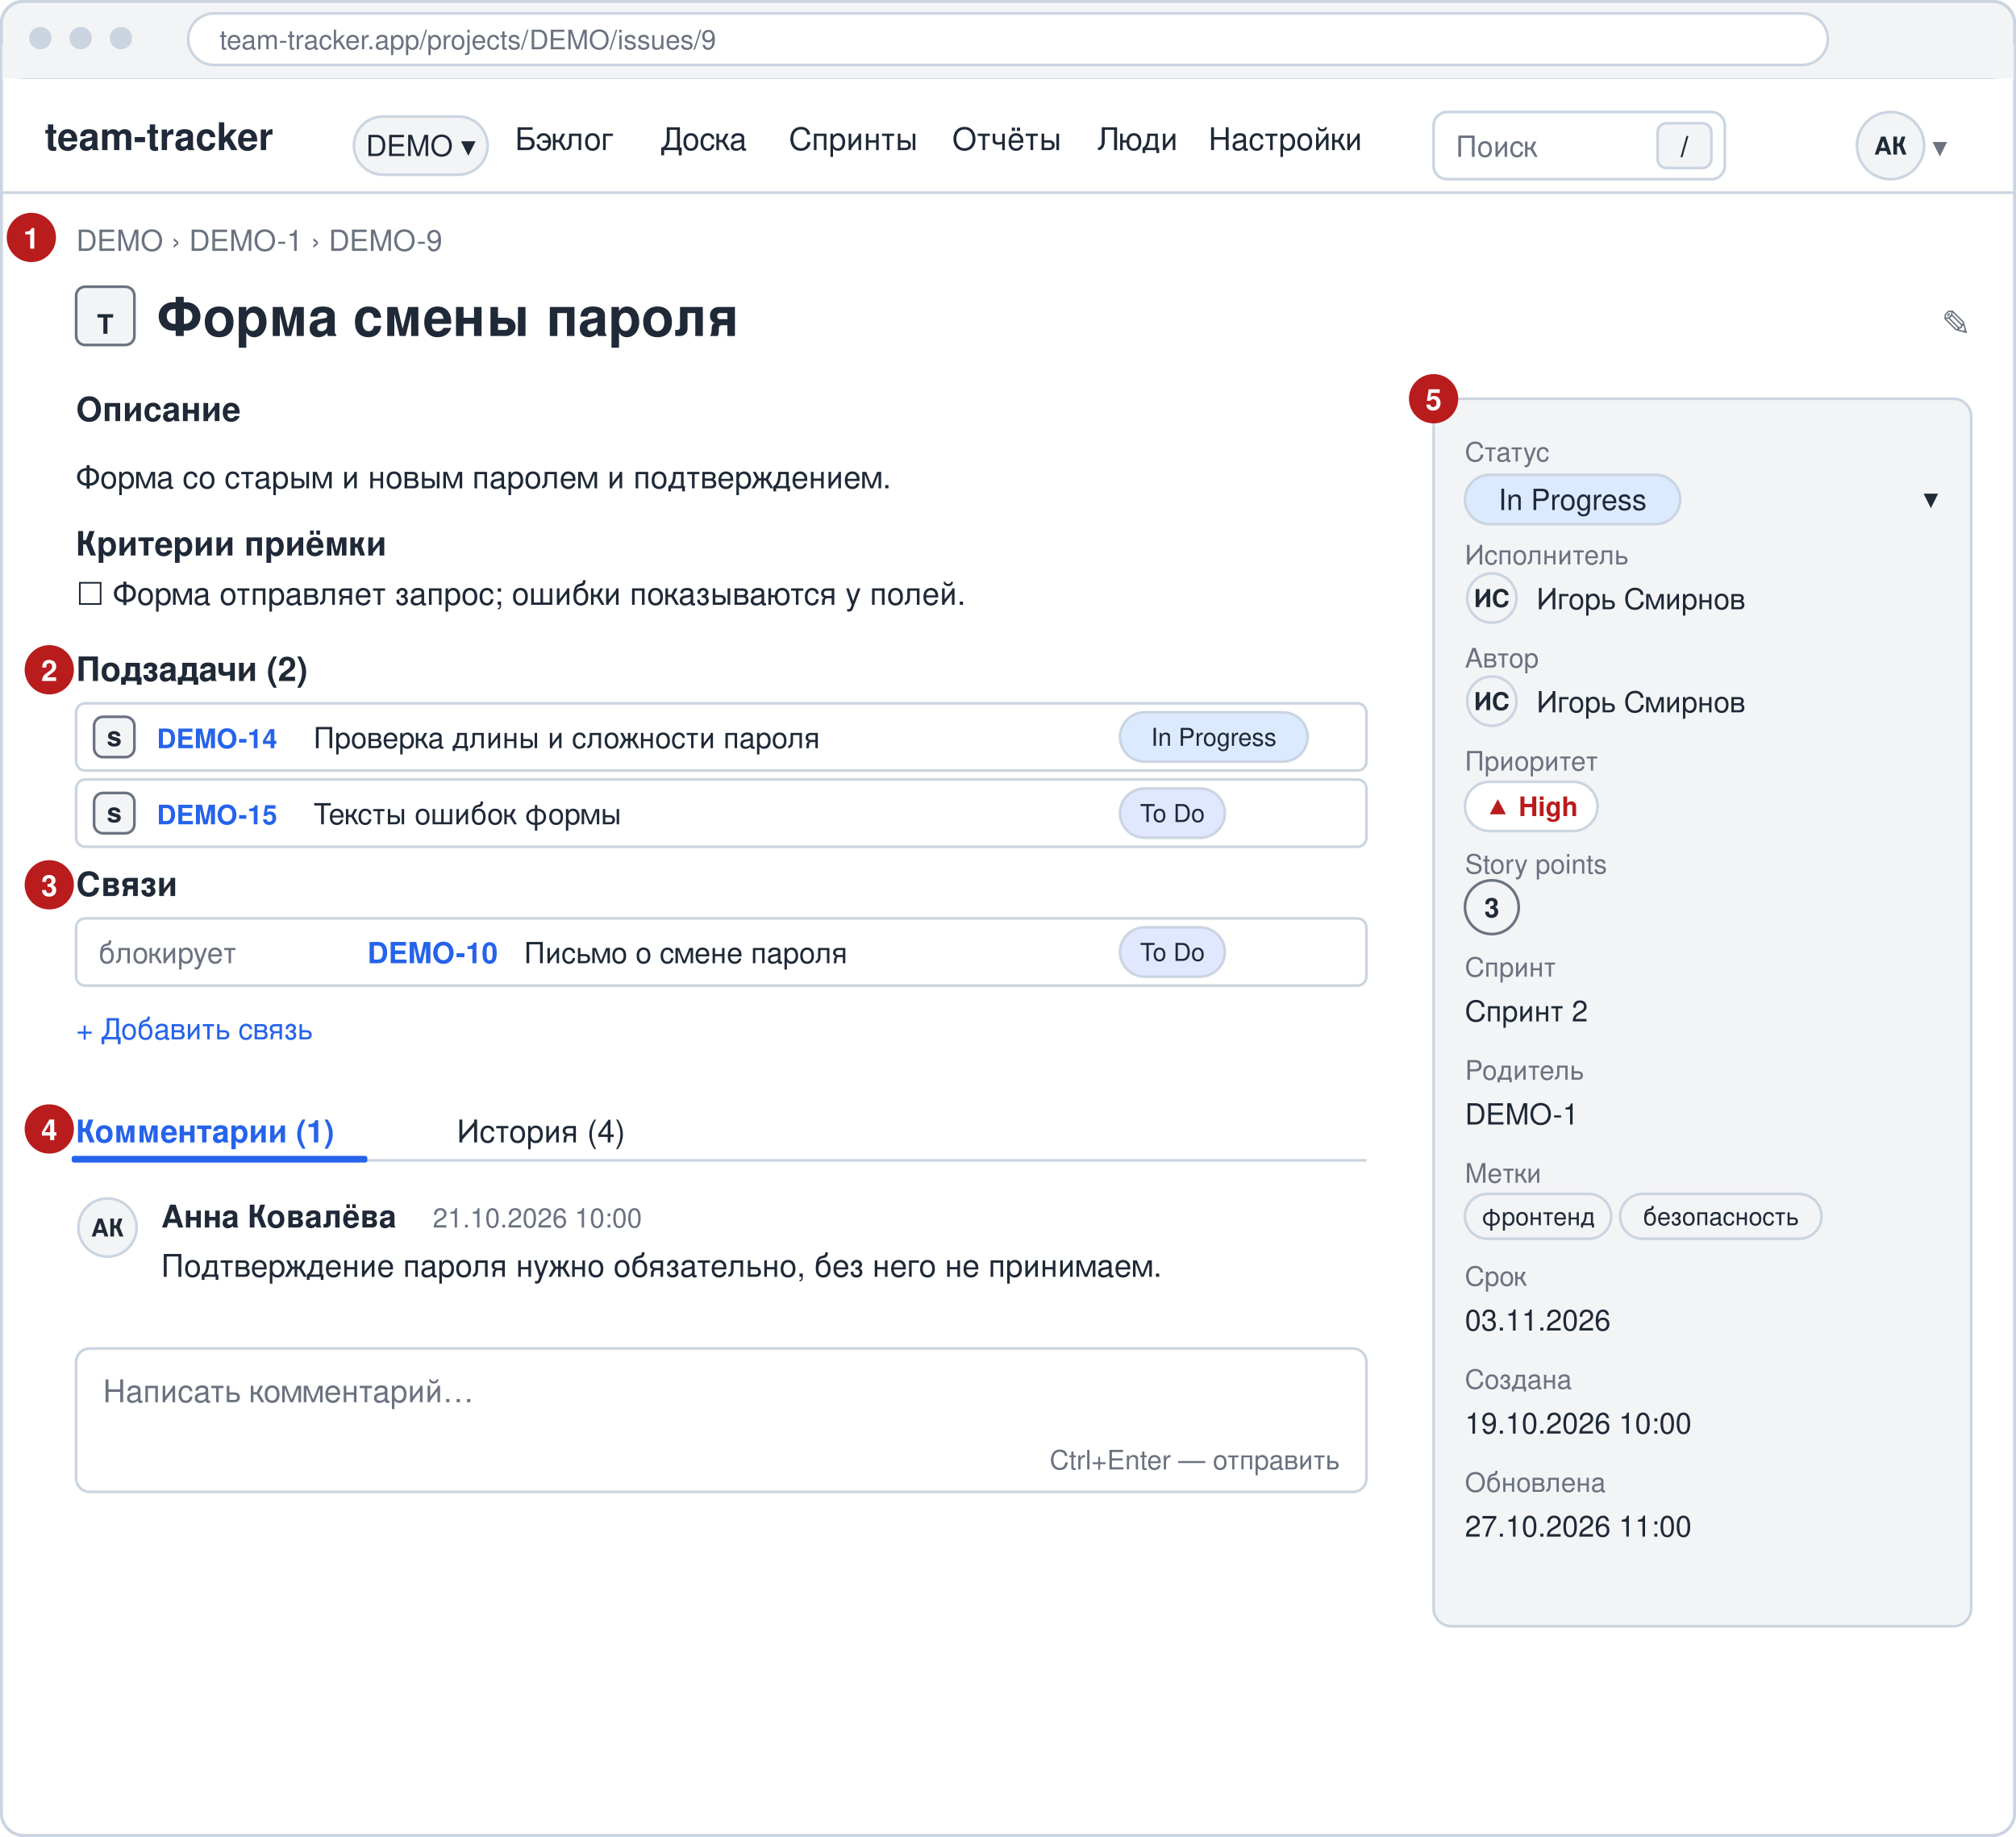
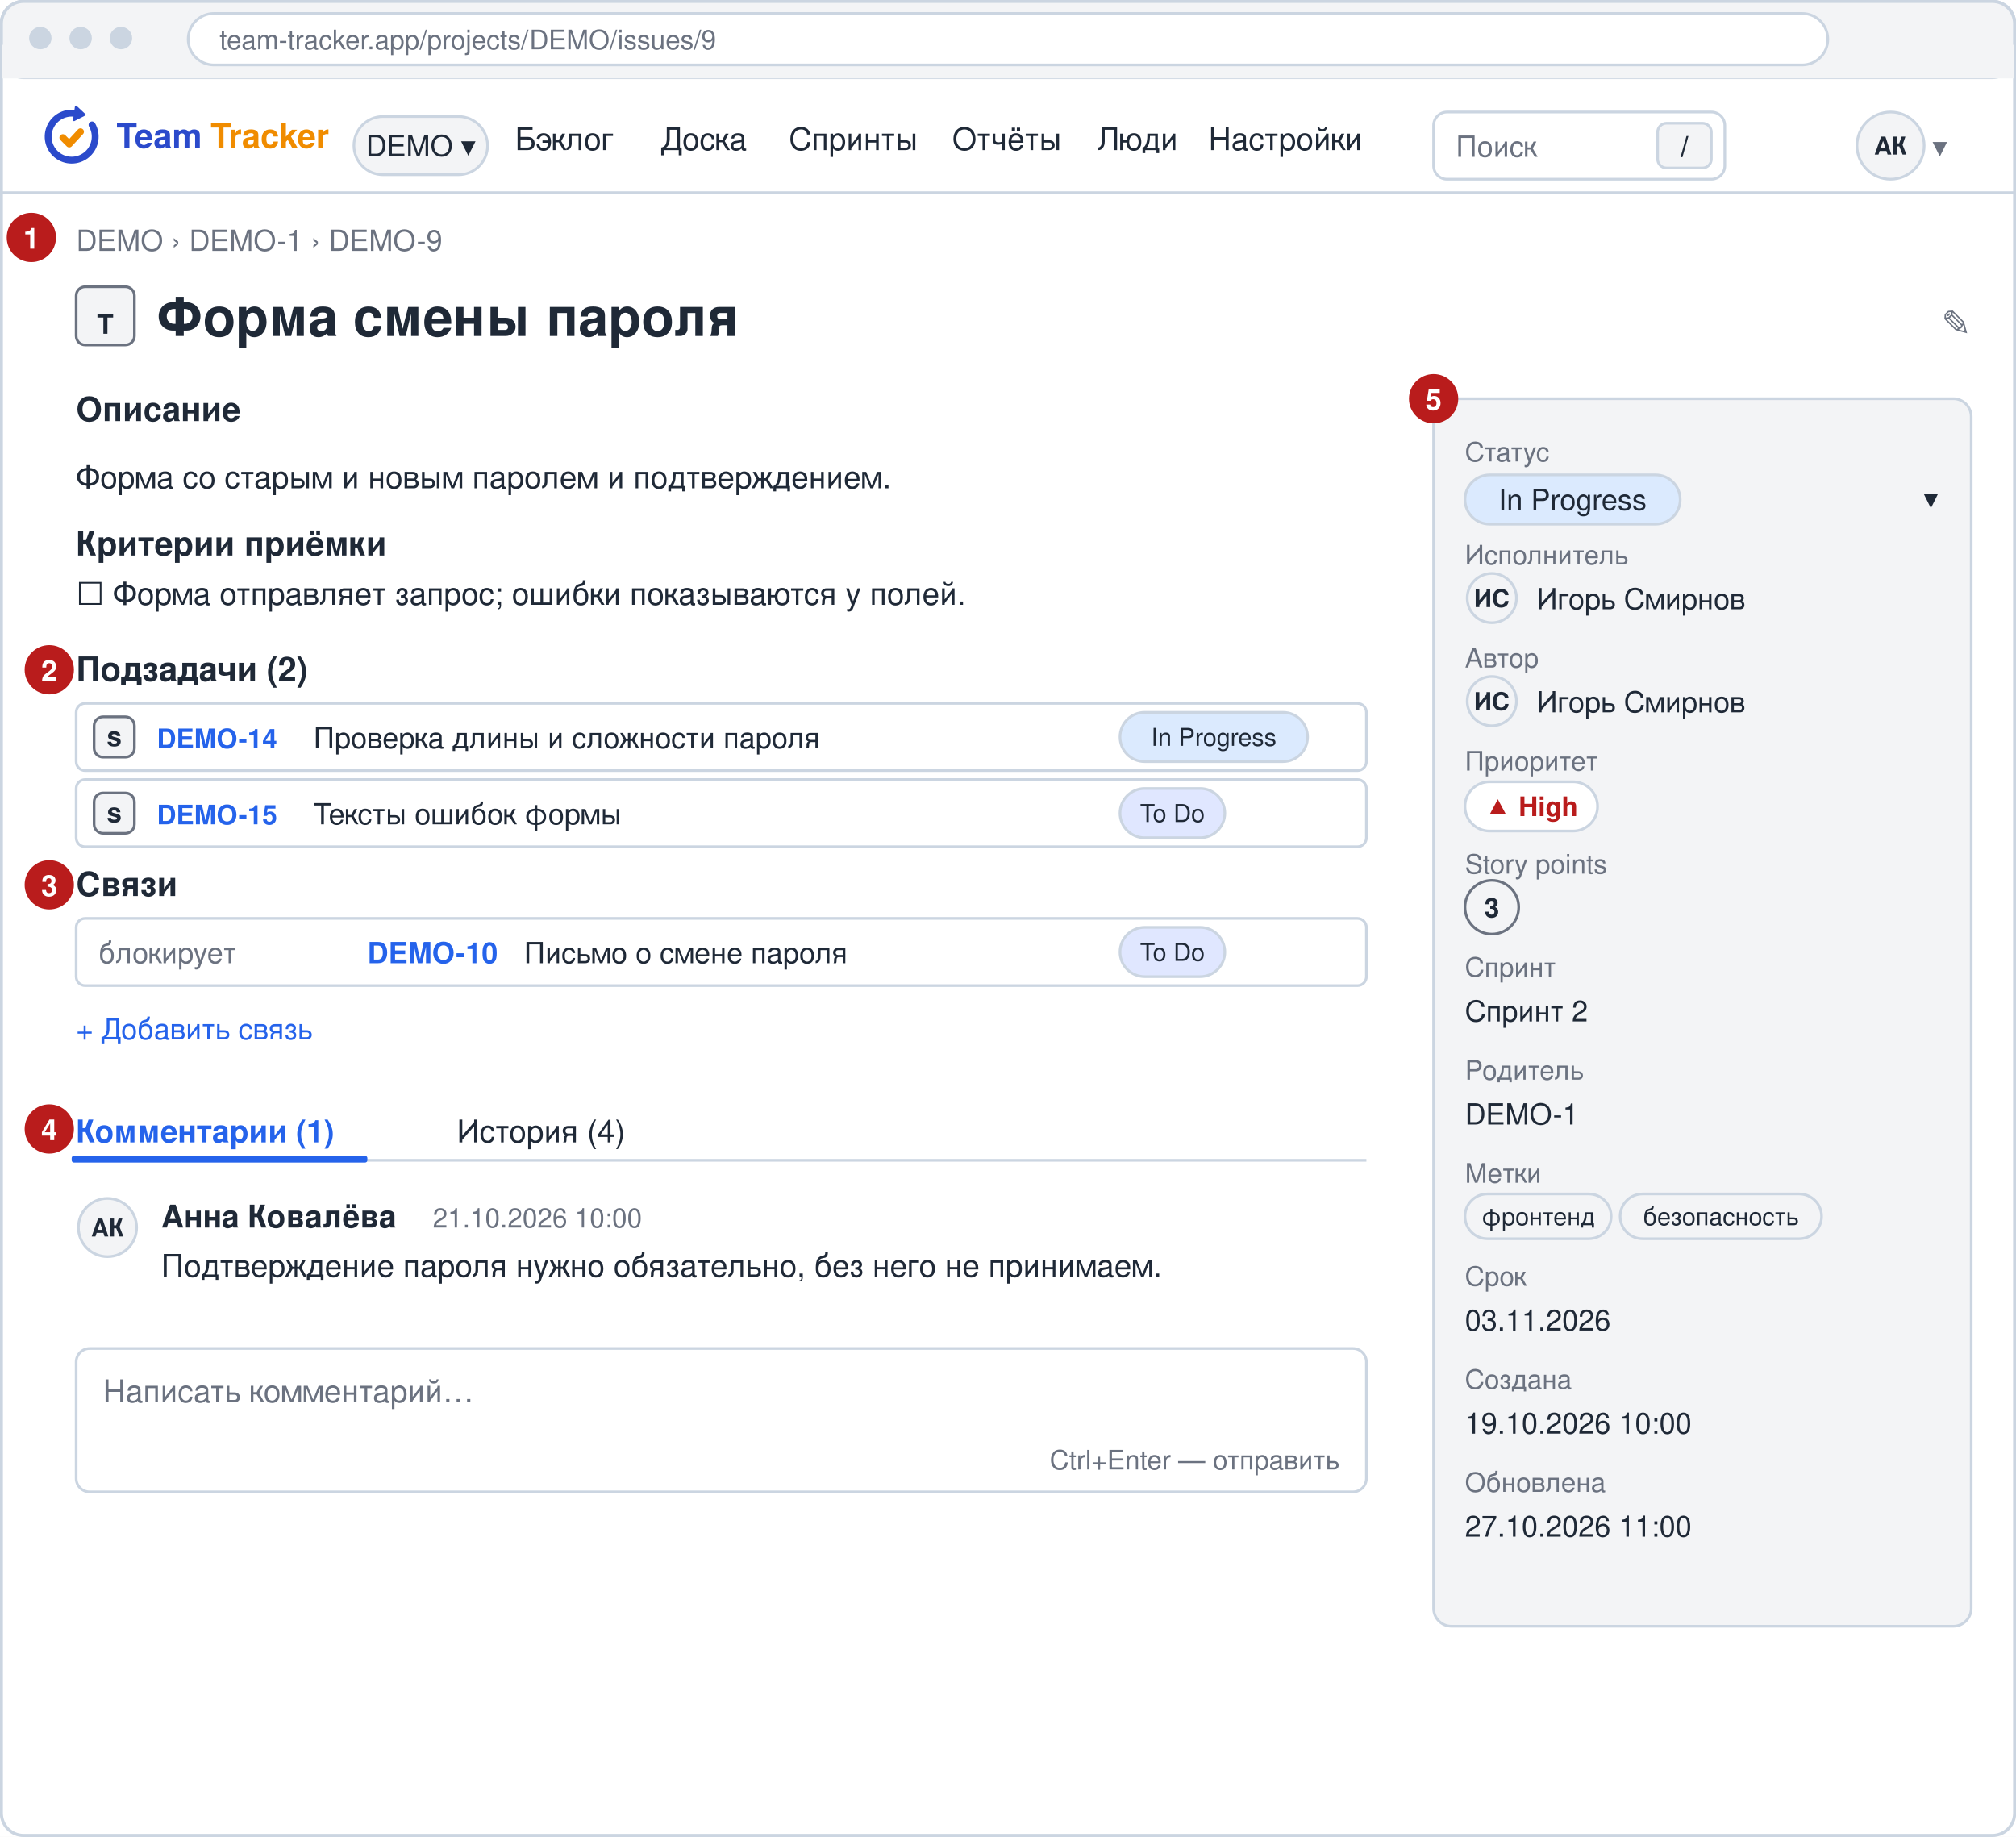
<svg xmlns="http://www.w3.org/2000/svg" width="900" height="820" viewBox="0 0 900 820" font-family="Helvetica, Arial, 'Segoe UI', 'DejaVu Sans', sans-serif" role="img" aria-label="Карточка задачи, вкладка «Комментарии»">
  <rect width="900" height="820" fill="#ffffff" />
  <rect x="0.6" y="0.6" width="898.8" height="818.8" rx="10" fill="#ffffff" stroke="#cbd5e1" stroke-width="1.4" />
  <rect x="0.6" y="0.6" width="898.8" height="34" rx="10" fill="#f3f4f6" stroke="#cbd5e1" stroke-width="1.4" />
  <rect x="1" y="20" width="898" height="15" rx="0" fill="#f3f4f6" />
  <circle cx="18" cy="17" r="5" fill="#cbd5e1" />
  <circle cx="36" cy="17" r="5" fill="#cbd5e1" />
  <circle cx="54" cy="17" r="5" fill="#cbd5e1" />
  <rect x="84" y="6" width="732" height="23" rx="11.5" fill="#ffffff" stroke="#cbd5e1" stroke-width="1.2" />
  <text x="98" y="22" text-anchor="start" font-size="12" fill="#6b7280">team-tracker.app/projects/DEMO/issues/9</text>
  <line x1="1" y1="86" x2="899" y2="86" stroke="#cbd5e1" stroke-width="1.2" />
-   <text x="20" y="67" text-anchor="start" font-size="17" font-weight="bold" fill="#1f2937">team-tracker</text>
+   <g transform="translate(18 47) scale(0.4375)">
+     <path d="M52.78 20 A24 24 0 1 1 35.34 8.23" fill="none" stroke="#2B4ACB" stroke-width="7" stroke-linecap="round" />
+     <polygon points="45.24,9.62 36.31,1.30 34.37,15.16" fill="#2B4ACB" stroke="#2B4ACB" stroke-width="2" stroke-linejoin="round" />
+     <polyline points="23,33 29.5,39.5 41,27" fill="none" stroke="#F08C00" stroke-width="7" stroke-linecap="round" stroke-linejoin="round" />
+   </g>
+   <text x="52" y="66" text-anchor="start" font-size="15" font-weight="bold" fill="#2B4ACB">Team</text>
+   <text x="94" y="66" text-anchor="start" font-size="15" font-weight="bold" fill="#F08C00">Tracker</text>
  <rect x="158" y="52" width="59.68" height="26" rx="13.0" fill="#f3f4f6" stroke="#cbd5e1" stroke-width="1.2" />
  <text x="187.84" y="69.68" text-anchor="middle" font-size="13" fill="#1f2937">DEMO ▾</text>
  <text x="230" y="67" text-anchor="start" font-size="14" fill="#1f2937">Бэклог</text>
  <text x="295.04" y="67" text-anchor="start" font-size="14" fill="#1f2937">Доска</text>
  <text x="352.24" y="67" text-anchor="start" font-size="14" fill="#1f2937">Спринты</text>
  <text x="425.12" y="67" text-anchor="start" font-size="14" fill="#1f2937">Отчёты</text>
  <text x="490.16" y="67" text-anchor="start" font-size="14" fill="#1f2937">Люди</text>
  <text x="539.52" y="67" text-anchor="start" font-size="14" fill="#1f2937">Настройки</text>
  <rect x="640" y="50" width="130" height="30" rx="6" fill="#ffffff" stroke="#cbd5e1" stroke-width="1.2" />
  <text x="650" y="70" text-anchor="start" font-size="13" fill="#6b7280">Поиск</text>
  <rect x="740" y="55" width="24" height="20" rx="4" fill="#f3f4f6" stroke="#cbd5e1" stroke-width="1.2" />
  <text x="752" y="70" text-anchor="middle" font-size="13" font-weight="bold" fill="#1f2937">/</text>
  <circle cx="844" cy="65" r="15" fill="#f3f4f6" stroke="#cbd5e1" stroke-width="1.2" />
  <text x="844" y="69" text-anchor="middle" font-size="11" font-weight="bold" fill="#1f2937">АК</text>
  <text x="866" y="70" text-anchor="middle" font-size="13" fill="#6b7280">▾</text>
  <text x="34" y="112" text-anchor="start" font-size="13" fill="#6b7280">DEMO  ›  DEMO-1  ›  DEMO-9</text>
  <circle cx="14" cy="106" r="11" fill="#b91c1c" />
  <text x="14" y="111" text-anchor="middle" font-size="13" font-weight="bold" fill="#ffffff">1</text>
  <rect x="34" y="128" width="26" height="26" rx="4" fill="#f3f4f6" stroke="#6b7280" stroke-width="1.2" />
  <text x="47.0" y="149" text-anchor="middle" font-size="12" font-weight="bold" fill="#1f2937">T</text>
  <text x="70" y="150" text-anchor="start" font-size="24" font-weight="bold" fill="#1f2937">Форма смены пароля</text>
  <text x="880" y="150" text-anchor="end" font-size="16" fill="#6b7280">✎</text>
  <text x="34" y="188" text-anchor="start" font-size="15" font-weight="bold" fill="#1f2937">Описание</text>
  <text x="34" y="218" text-anchor="start" font-size="14" fill="#1f2937">Форма со старым и новым паролем и подтверждением.</text>
  <text x="34" y="248" text-anchor="start" font-size="15" font-weight="bold" fill="#1f2937">Критерии приёмки</text>
  <text x="34" y="270" text-anchor="start" font-size="14" fill="#1f2937">☐ Форма отправляет запрос; ошибки показываются у полей.</text>
  <text x="34" y="304" text-anchor="start" font-size="15" font-weight="bold" fill="#1f2937">Подзадачи (2)</text>
  <circle cx="22" cy="299" r="11" fill="#b91c1c" />
  <text x="22" y="304" text-anchor="middle" font-size="13" font-weight="bold" fill="#ffffff">2</text>
  <rect x="34" y="314" width="576" height="30" rx="4" fill="#ffffff" stroke="#cbd5e1" stroke-width="1.2" />
  <rect x="42" y="320" width="18" height="18" rx="4" fill="#f3f4f6" stroke="#6b7280" stroke-width="1.2" />
  <text x="51.0" y="333" text-anchor="middle" font-size="12" font-weight="bold" fill="#1f2937">s</text>
  <text x="70" y="334" text-anchor="start" font-size="12" font-weight="bold" fill="#2563eb">DEMO-14</text>
  <text x="140" y="334" text-anchor="start" font-size="13" fill="#1f2937">Проверка длины и сложности пароля</text>
  <rect x="500" y="318" width="83.76" height="22" rx="11.0" fill="#dbeafe" stroke="#cbd5e1" stroke-width="1.2" />
  <text x="541.88" y="332.96" text-anchor="middle" font-size="11" fill="#1f2937">In Progress</text>
  <rect x="34" y="348" width="576" height="30" rx="4" fill="#ffffff" stroke="#cbd5e1" stroke-width="1.2" />
  <rect x="42" y="354" width="18" height="18" rx="4" fill="#f3f4f6" stroke="#6b7280" stroke-width="1.2" />
  <text x="51.0" y="367" text-anchor="middle" font-size="12" font-weight="bold" fill="#1f2937">s</text>
  <text x="70" y="368" text-anchor="start" font-size="12" font-weight="bold" fill="#2563eb">DEMO-15</text>
  <text x="140" y="368" text-anchor="start" font-size="13" fill="#1f2937">Тексты ошибок формы</text>
  <rect x="500" y="352" width="46.8" height="22" rx="11.0" fill="#e0e7ff" stroke="#cbd5e1" stroke-width="1.2" />
  <text x="523.4" y="366.96" text-anchor="middle" font-size="11" fill="#1f2937">To Do</text>
  <text x="34" y="400" text-anchor="start" font-size="15" font-weight="bold" fill="#1f2937">Связи</text>
  <circle cx="22" cy="395" r="11" fill="#b91c1c" />
  <text x="22" y="400" text-anchor="middle" font-size="13" font-weight="bold" fill="#ffffff">3</text>
  <rect x="34" y="410" width="576" height="30" rx="4" fill="#ffffff" stroke="#cbd5e1" stroke-width="1.2" />
  <text x="44" y="430" text-anchor="start" font-size="13" fill="#6b7280">блокирует</text>
  <text x="164" y="430" text-anchor="start" font-size="13" font-weight="bold" fill="#2563eb">DEMO-10</text>
  <text x="234" y="430" text-anchor="start" font-size="13" fill="#1f2937">Письмо о смене пароля</text>
  <rect x="500" y="414" width="46.8" height="22" rx="11.0" fill="#e0e7ff" stroke="#cbd5e1" stroke-width="1.2" />
  <text x="523.4" y="428.96" text-anchor="middle" font-size="11" fill="#1f2937">To Do</text>
  <text x="34" y="464" text-anchor="start" font-size="13" fill="#2563eb">+ Добавить связь</text>
  <line x1="34" y1="518" x2="610" y2="518" stroke="#cbd5e1" stroke-width="1.2" />
  <text x="34" y="510" text-anchor="start" font-size="14" font-weight="bold" fill="#2563eb">Комментарии (1)</text>
  <rect x="32" y="516" width="132.0" height="3" rx="1" fill="#2563eb" />
  <text x="204" y="510" text-anchor="start" font-size="14" fill="#1f2937">История (4)</text>
  <circle cx="22" cy="504" r="11" fill="#b91c1c" />
  <text x="22" y="509" text-anchor="middle" font-size="13" font-weight="bold" fill="#ffffff">4</text>
  <circle cx="48" cy="548" r="13" fill="#f3f4f6" stroke="#cbd5e1" stroke-width="1.2" />
  <text x="48" y="552" text-anchor="middle" font-size="11" font-weight="bold" fill="#1f2937">АК</text>
  <text x="72" y="548" text-anchor="start" font-size="14" font-weight="bold" fill="#1f2937">Анна Ковалёва</text>
  <text x="193.2" y="548" text-anchor="start" font-size="12" fill="#6b7280">21.10.2026 10:00</text>
  <text x="72" y="570" text-anchor="start" font-size="14" fill="#1f2937">Подтверждение пароля нужно обязательно, без него не принимаем.</text>
  <rect x="34" y="602" width="576" height="64" rx="6" fill="#ffffff" stroke="#cbd5e1" stroke-width="1.2" />
  <text x="46" y="626" text-anchor="start" font-size="14" fill="#6b7280">Написать комментарий…</text>
  <text x="598" y="656" text-anchor="end" font-size="12" fill="#6b7280">Ctrl+Enter — отправить</text>
  <rect x="640" y="178" width="240" height="548" rx="8" fill="#f3f4f6" stroke="#cbd5e1" stroke-width="1.2" />
  <circle cx="640" cy="178" r="11" fill="#b91c1c" />
  <text x="640" y="183" text-anchor="middle" font-size="13" font-weight="bold" fill="#ffffff">5</text>
  <text x="654" y="206" text-anchor="start" font-size="12" fill="#6b7280">Статус</text>
  <rect x="654" y="212" width="96.08" height="22" rx="11.0" fill="#dbeafe" stroke="#cbd5e1" stroke-width="1.2" />
  <text x="702.04" y="227.68" text-anchor="middle" font-size="13" fill="#1f2937">In Progress</text>
  <text x="862" y="227" text-anchor="middle" font-size="13" fill="#1f2937">▾</text>
  <text x="654" y="252" text-anchor="start" font-size="12" fill="#6b7280">Исполнитель</text>
  <circle cx="666" cy="267" r="11" fill="#f3f4f6" stroke="#cbd5e1" stroke-width="1.2" />
  <text x="666" y="271" text-anchor="middle" font-size="11" font-weight="bold" fill="#1f2937">ИС</text>
  <text x="686" y="272" text-anchor="start" font-size="13" fill="#1f2937">Игорь Смирнов</text>
  <text x="654" y="298" text-anchor="start" font-size="12" fill="#6b7280">Автор</text>
  <circle cx="666" cy="313" r="11" fill="#f3f4f6" stroke="#cbd5e1" stroke-width="1.2" />
  <text x="666" y="317" text-anchor="middle" font-size="11" font-weight="bold" fill="#1f2937">ИС</text>
  <text x="686" y="318" text-anchor="start" font-size="13" fill="#1f2937">Игорь Смирнов</text>
  <text x="654" y="344" text-anchor="start" font-size="12" fill="#6b7280">Приоритет</text>
  <rect x="654" y="349" width="59.2" height="22" rx="11.0" fill="#ffffff" stroke="#cbd5e1" stroke-width="1.2" />
  <text x="683.6" y="364.32" text-anchor="middle" font-size="12" font-weight="bold" fill="#b91c1c">▲ High</text>
  <text x="654" y="390" text-anchor="start" font-size="12" fill="#6b7280">Story points</text>
  <circle cx="666" cy="405" r="12" fill="#f3f4f6" stroke="#6b7280" stroke-width="1.2" />
  <text x="666" y="409.5" text-anchor="middle" font-size="12" font-weight="bold" fill="#1f2937">3</text>
  <text x="654" y="436" text-anchor="start" font-size="12" fill="#6b7280">Спринт</text>
  <text x="654" y="456" text-anchor="start" font-size="13" fill="#1f2937">Спринт 2</text>
  <text x="654" y="482" text-anchor="start" font-size="12" fill="#6b7280">Родитель</text>
  <text x="654" y="502" text-anchor="start" font-size="13" fill="#1f2937">DEMO-1</text>
  <text x="654" y="528" text-anchor="start" font-size="12" fill="#6b7280">Метки</text>
  <rect x="654" y="533" width="65.28" height="20" rx="10.0" fill="#f3f4f6" stroke="#cbd5e1" stroke-width="1.2" />
  <text x="686.64" y="546.96" text-anchor="middle" font-size="11" fill="#1f2937">фронтенд</text>
  <rect x="723.28" y="533" width="89.92" height="20" rx="10.0" fill="#f3f4f6" stroke="#cbd5e1" stroke-width="1.2" />
  <text x="768.24" y="546.96" text-anchor="middle" font-size="11" fill="#1f2937">безопасность</text>
  <text x="654" y="574" text-anchor="start" font-size="12" fill="#6b7280">Срок</text>
  <text x="654" y="594" text-anchor="start" font-size="13" fill="#1f2937">03.11.2026</text>
  <text x="654" y="620" text-anchor="start" font-size="12" fill="#6b7280">Создана</text>
  <text x="654" y="640" text-anchor="start" font-size="13" fill="#1f2937">19.10.2026 10:00</text>
  <text x="654" y="666" text-anchor="start" font-size="12" fill="#6b7280">Обновлена</text>
  <text x="654" y="686" text-anchor="start" font-size="13" fill="#1f2937">27.10.2026 11:00</text>
</svg>
